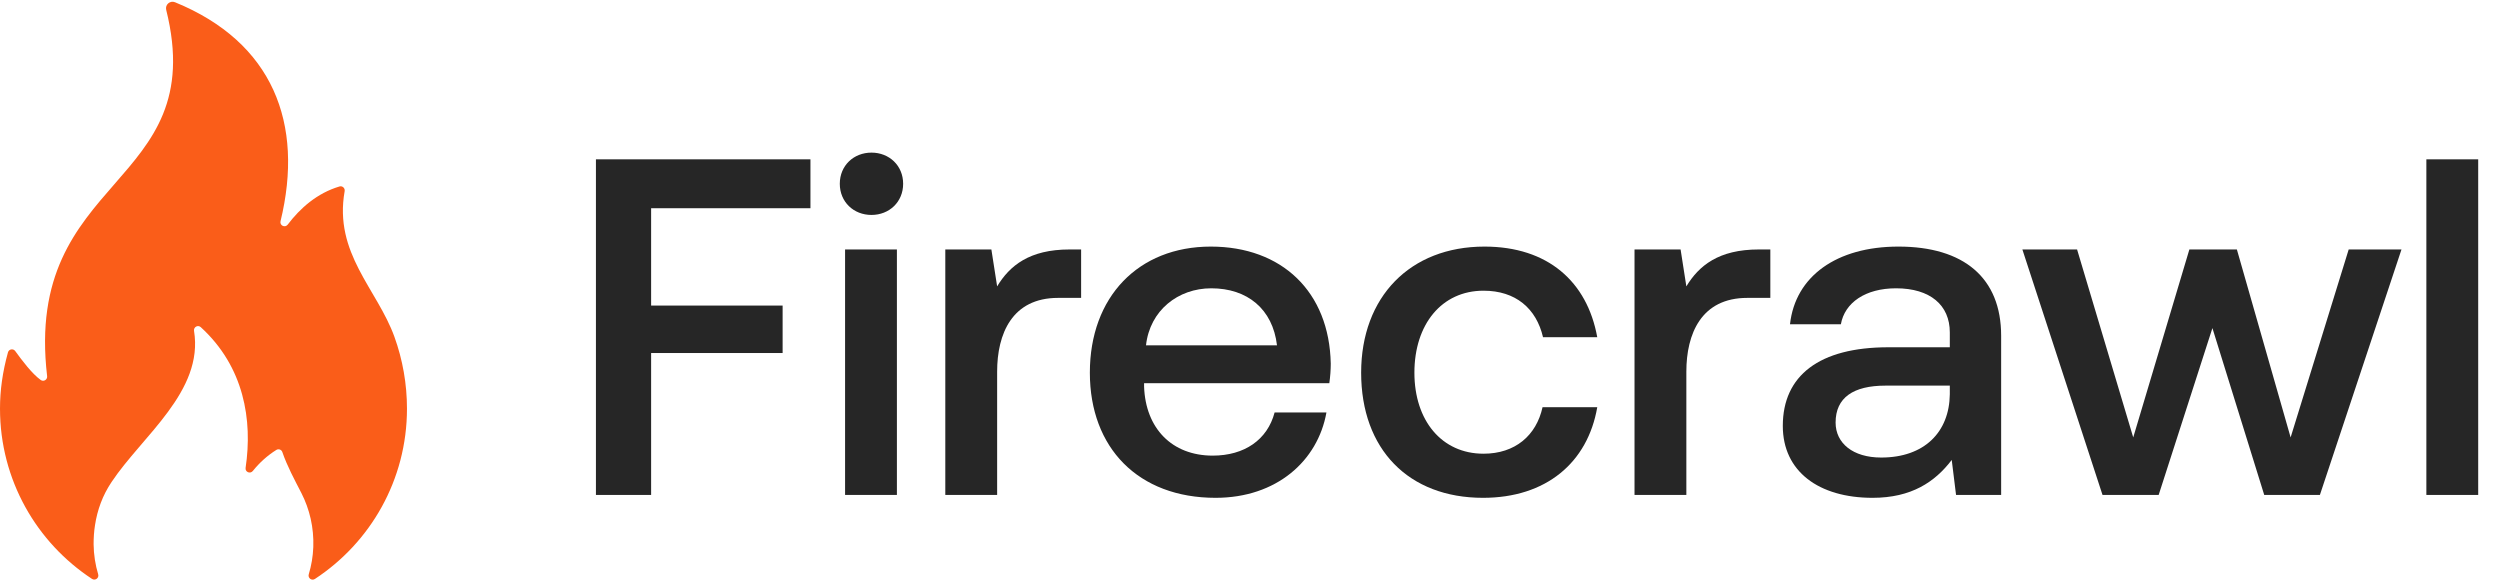
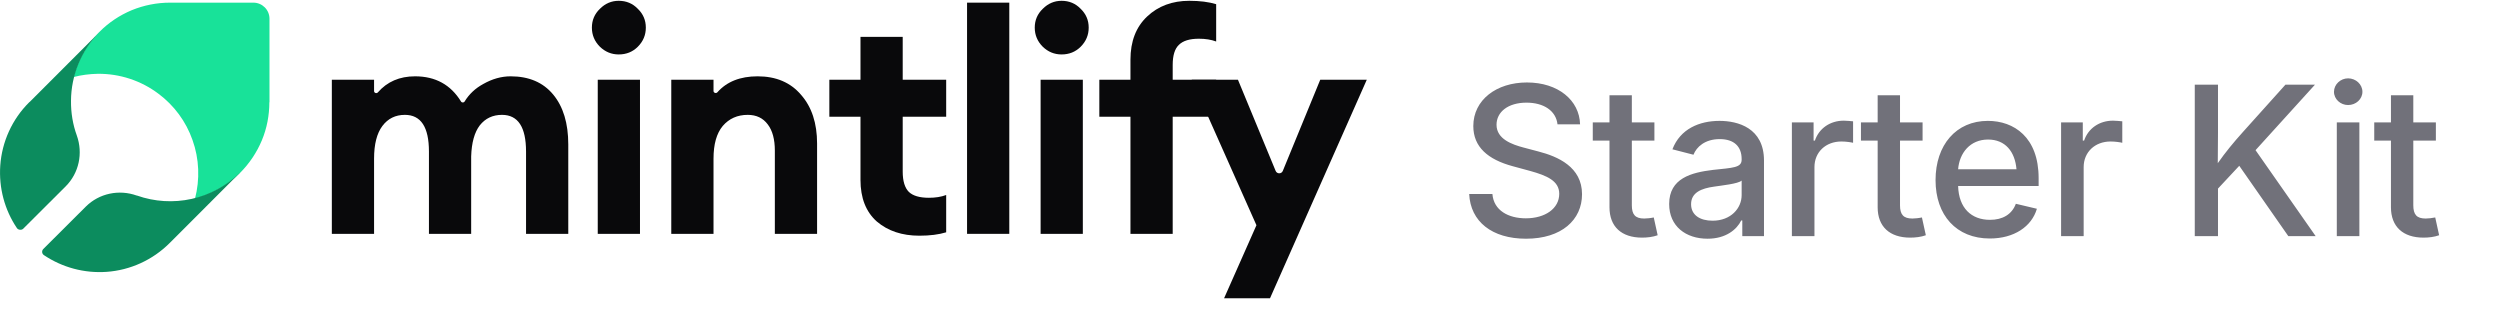
- <svg xmlns="http://www.w3.org/2000/svg" width="172" height="40" viewBox="0 0 172 40" fill="none">
-   <path d="M23.361 12.828C21.814 13.287 20.648 14.326 19.794 15.454C19.61 15.697 19.228 15.515 19.301 15.218C20.936 8.494 18.776 2.906 12.042 0.155C11.701 0.015 11.345 0.321 11.435 0.68C14.498 12.978 1.614 11.941 3.242 25.882C3.27 26.122 3.001 26.285 2.805 26.145C2.195 25.707 1.513 24.793 1.046 24.151C0.909 23.962 0.612 24.015 0.549 24.24C0.176 25.587 0 26.855 0 28.115C0 33.015 2.518 37.328 6.33 39.828C6.549 39.971 6.829 39.767 6.755 39.516C6.559 38.858 6.448 38.164 6.44 37.446C6.44 37.005 6.468 36.554 6.536 36.134C6.696 35.078 7.063 34.073 7.679 33.158C9.791 29.987 14.026 26.924 13.35 22.765C13.306 22.502 13.617 22.328 13.813 22.509C16.796 25.234 17.387 28.901 16.897 32.189C16.855 32.474 17.213 32.627 17.394 32.403C17.851 31.832 18.408 31.331 19.014 30.954C19.165 30.86 19.367 30.932 19.424 31.1C19.761 32.081 20.263 33.002 20.736 33.923C21.301 35.031 21.602 36.295 21.555 37.633C21.531 38.284 21.423 38.914 21.242 39.513C21.166 39.767 21.443 39.978 21.665 39.833C25.48 37.332 28 33.019 28 28.117C28 26.413 27.702 24.743 27.138 23.178C25.955 19.895 22.953 17.43 23.712 13.152C23.748 12.947 23.559 12.769 23.361 12.828Z" fill="#FA5D19" style="fill:#FA5D19;fill:color(display-p3 0.982 0.363 0.098);fill-opacity:1;" />
-   <path d="M41 34.052V10.962H55.759V14.326H44.797V21.023H53.844V24.288H44.797V34.052H41Z" fill="#262626" style="fill:#262626;fill:color(display-p3 0.15 0.15 0.15);fill-opacity:1;" />
-   <path d="M59.957 14.788C58.735 14.788 57.778 13.898 57.778 12.644C57.778 11.391 58.735 10.5 59.957 10.5C61.178 10.5 62.136 11.391 62.136 12.644C62.136 13.898 61.178 14.788 59.957 14.788ZM58.141 34.052V17.163H61.707V34.052H58.141Z" fill="#262626" style="fill:#262626;fill:color(display-p3 0.15 0.15 0.15);fill-opacity:1;" />
-   <path d="M73.588 17.163H74.381V20.495H72.796C69.626 20.495 68.603 22.969 68.603 25.575V34.052H65.037V17.163H68.207L68.603 19.703C69.461 18.285 70.815 17.163 73.588 17.163Z" fill="#262626" style="fill:#262626;fill:color(display-p3 0.15 0.15 0.15);fill-opacity:1;" />
-   <path d="M83.632 34.25C78.316 34.25 74.982 30.819 74.982 25.641C74.982 20.429 78.316 16.965 83.302 16.965C88.188 16.965 91.457 20.066 91.556 25.014C91.556 25.443 91.523 25.904 91.457 26.366H78.713V26.597C78.812 29.467 80.627 31.347 83.434 31.347C85.613 31.347 87.198 30.259 87.693 28.378H91.259C90.665 31.71 87.825 34.25 83.632 34.25ZM78.845 23.76H87.858C87.561 21.253 85.811 19.835 83.335 19.835C81.057 19.835 79.109 21.352 78.845 23.76Z" fill="#262626" style="fill:#262626;fill:color(display-p3 0.15 0.15 0.15);fill-opacity:1;" />
-   <path d="M102.033 34.25C96.915 34.25 93.647 30.918 93.647 25.641C93.647 20.429 97.014 16.965 102.132 16.965C106.49 16.965 109.197 19.373 109.891 23.2H106.16C105.698 21.221 104.278 20 102.066 20C99.193 20 97.311 22.309 97.311 25.641C97.311 28.939 99.193 31.215 102.066 31.215C104.245 31.215 105.698 29.962 106.127 28.016H109.891C109.23 31.842 106.358 34.25 102.033 34.25Z" fill="#262626" style="fill:#262626;fill:color(display-p3 0.15 0.15 0.15);fill-opacity:1;" />
-   <path d="M121.006 17.163H121.799V20.495H120.214C117.044 20.495 116.021 22.969 116.021 25.575V34.052H112.455V17.163H115.625L116.021 19.703C116.879 18.285 118.233 17.163 121.006 17.163Z" fill="#262626" style="fill:#262626;fill:color(display-p3 0.15 0.15 0.15);fill-opacity:1;" />
-   <path d="M130.614 16.965C135.104 16.965 137.679 19.109 137.679 23.101V34.052H134.576L134.279 31.644C133.123 33.161 131.505 34.25 128.831 34.25C125.133 34.25 122.657 32.436 122.657 29.302C122.657 25.838 125.166 23.892 129.92 23.892H134.147V22.87C134.147 20.99 132.793 19.835 130.449 19.835C128.336 19.835 126.916 20.825 126.652 22.309H123.152C123.515 19.01 126.355 16.965 130.614 16.965ZM129.425 31.479C132.397 31.479 134.114 29.731 134.147 27.125V26.531H129.722C127.51 26.531 126.289 27.356 126.289 29.071C126.289 30.49 127.477 31.479 129.425 31.479Z" fill="#262626" style="fill:#262626;fill:color(display-p3 0.15 0.15 0.15);fill-opacity:1;" />
-   <path d="M144.653 34.052L139.139 17.163H142.903L146.766 30.094L150.629 17.163H153.897L157.595 30.094L161.59 17.163H165.222L159.609 34.052H155.779L152.214 22.573L148.516 34.052H144.653Z" fill="#262626" style="fill:#262626;fill:color(display-p3 0.15 0.15 0.15);fill-opacity:1;" />
-   <path d="M166.934 34.052V10.962H170.5V34.052H166.934Z" fill="#262626" style="fill:#262626;fill:color(display-p3 0.15 0.15 0.15);fill-opacity:1;" />
+ <svg xmlns="http://www.w3.org/2000/svg" width="180" height="23" viewBox="0 0 180 23" fill="none">
+   <path d="M91.44 21.476H88.133L90.464 16.216L85.802 5.74H89.132L91.847 12.307C91.943 12.536 92.268 12.536 92.362 12.306L95.058 5.74H98.409L91.44 21.476Z" fill="#09090B" />
+   <path d="M81.393 16.837V8.403H79.152V5.74H81.393V4.297C81.393 2.98 81.792 1.944 82.592 1.19C83.391 0.435 84.404 0.058 85.633 0.058C86.387 0.058 87.031 0.139 87.564 0.302V2.988C87.208 2.854 86.794 2.788 86.32 2.788C85.655 2.788 85.174 2.936 84.878 3.232C84.582 3.513 84.434 3.994 84.434 4.674V5.74H87.564V8.403H84.434V16.837H81.393Z" fill="#09090B" />
+   <path d="M76.433 3.92C75.915 3.92 75.463 3.735 75.079 3.365C74.694 2.98 74.502 2.521 74.502 1.989C74.502 1.456 74.694 1.005 75.079 0.635C75.463 0.25 75.915 0.058 76.433 0.058C76.98 0.058 77.438 0.25 77.809 0.635C78.193 1.005 78.386 1.456 78.386 1.989C78.386 2.521 78.193 2.98 77.809 3.365C77.438 3.735 76.98 3.92 76.433 3.92ZM74.924 16.837V5.74H77.964V16.837H74.924Z" fill="#09090B" />
+   <path d="M69.628 16.837V0.191H72.669V16.837H69.628Z" fill="#09090B" />
+   <path d="M66.194 16.97C64.951 16.97 63.93 16.63 63.131 15.949C62.347 15.254 61.955 14.255 61.955 12.953V8.403H59.713V5.74H61.955V2.655H64.995V5.74H68.125V8.403H64.995V12.354C64.995 13.034 65.143 13.523 65.439 13.819C65.735 14.1 66.216 14.24 66.882 14.24C67.355 14.24 67.769 14.174 68.125 14.04V16.726C67.592 16.889 66.948 16.97 66.194 16.97Z" fill="#09090B" />
+   <path d="M48.332 16.837V5.74H51.373V6.551C51.373 6.688 51.559 6.748 51.65 6.646C52.328 5.879 53.293 5.495 54.546 5.495C55.878 5.495 56.921 5.939 57.676 6.827C58.445 7.7 58.83 8.869 58.83 10.334V16.837H55.789V10.844C55.789 10.03 55.619 9.402 55.279 8.958C54.939 8.499 54.458 8.27 53.836 8.27C53.096 8.27 52.497 8.536 52.038 9.069C51.594 9.601 51.373 10.386 51.373 11.421V16.837H48.332Z" fill="#09090B" />
+   <path d="M44.547 3.92C44.029 3.92 43.578 3.735 43.193 3.365C42.809 2.98 42.616 2.521 42.616 1.989C42.616 1.456 42.809 1.005 43.193 0.635C43.578 0.25 44.029 0.058 44.547 0.058C45.095 0.058 45.553 0.25 45.923 0.635C46.308 1.005 46.5 1.456 46.5 1.989C46.5 2.521 46.308 2.98 45.923 3.365C45.553 3.735 45.095 3.92 44.547 3.92ZM43.038 16.837V5.74H46.079V16.837H43.038Z" fill="#09090B" />
+   <path d="M37.875 16.837V10.911C37.875 9.15 37.298 8.27 36.144 8.27C35.478 8.27 34.945 8.521 34.546 9.024C34.161 9.527 33.954 10.275 33.924 11.266V16.837H30.884V10.911C30.884 9.15 30.306 8.27 29.152 8.27C28.472 8.27 27.932 8.536 27.532 9.069C27.133 9.601 26.933 10.386 26.933 11.421V16.837H23.892V5.74H26.933V6.559C26.933 6.695 27.116 6.755 27.206 6.652C27.878 5.881 28.771 5.495 29.885 5.495C31.349 5.495 32.452 6.1 33.193 7.309C33.252 7.404 33.395 7.403 33.454 7.307C33.774 6.78 34.219 6.361 34.79 6.05C35.441 5.68 36.099 5.495 36.765 5.495C38.082 5.495 39.103 5.932 39.828 6.805C40.553 7.678 40.916 8.876 40.916 10.4V16.837H37.875Z" fill="#09090B" />
+   <path d="M19.403 7.362V1.35C19.403 0.705 18.879 0.191 18.244 0.191H12.235C11.291 0.191 10.357 0.378 9.487 0.733C8.618 1.098 7.824 1.621 7.16 2.295L7.114 2.341C6.235 3.23 5.609 4.333 5.291 5.548C5.861 5.399 6.45 5.324 7.039 5.314C8.609 5.296 10.151 5.801 11.403 6.745C12.534 7.586 13.394 8.746 13.861 10.083C14.347 11.438 14.403 12.916 14.039 14.309C15.244 13.991 16.356 13.364 17.244 12.486L17.291 12.439C17.954 11.775 18.487 10.98 18.851 10.111C19.216 9.241 19.393 8.306 19.393 7.362H19.403Z" fill="#18E299" />
+   <path d="M5.112 7.26C5.121 5.416 5.857 3.646 7.151 2.324L2.151 7.326C2.133 7.344 2.114 7.354 2.095 7.372C0.876 8.583 0.14 10.204 0.019 11.918C-0.092 13.52 0.327 15.103 1.22 16.426C1.306 16.552 1.537 16.593 1.667 16.472L4.73 13.417C5.689 12.458 5.987 11.033 5.531 9.757C5.242 8.965 5.103 8.117 5.112 7.26Z" fill="#0C8C5E" />
+   <path d="M17.262 12.44C16.303 13.38 15.102 14.032 13.799 14.321C12.486 14.61 11.127 14.526 9.861 14.079C9.861 14.079 9.851 14.079 9.842 14.079C8.567 13.622 7.142 13.921 6.183 14.871L3.12 17.926C2.99 18.056 3.009 18.27 3.167 18.373C4.489 19.258 6.072 19.686 7.673 19.574C9.386 19.453 10.997 18.717 12.216 17.497L12.263 17.451L17.262 12.449V12.44Z" fill="#0C8C5E" />
+   <text x="105" y="17" font-family="Inter, ui-sans-serif, system-ui, -apple-system, sans-serif" font-size="15" font-weight="500" fill="#71717A" letter-spacing="-0.01em">Starter Kit</text>
</svg>
